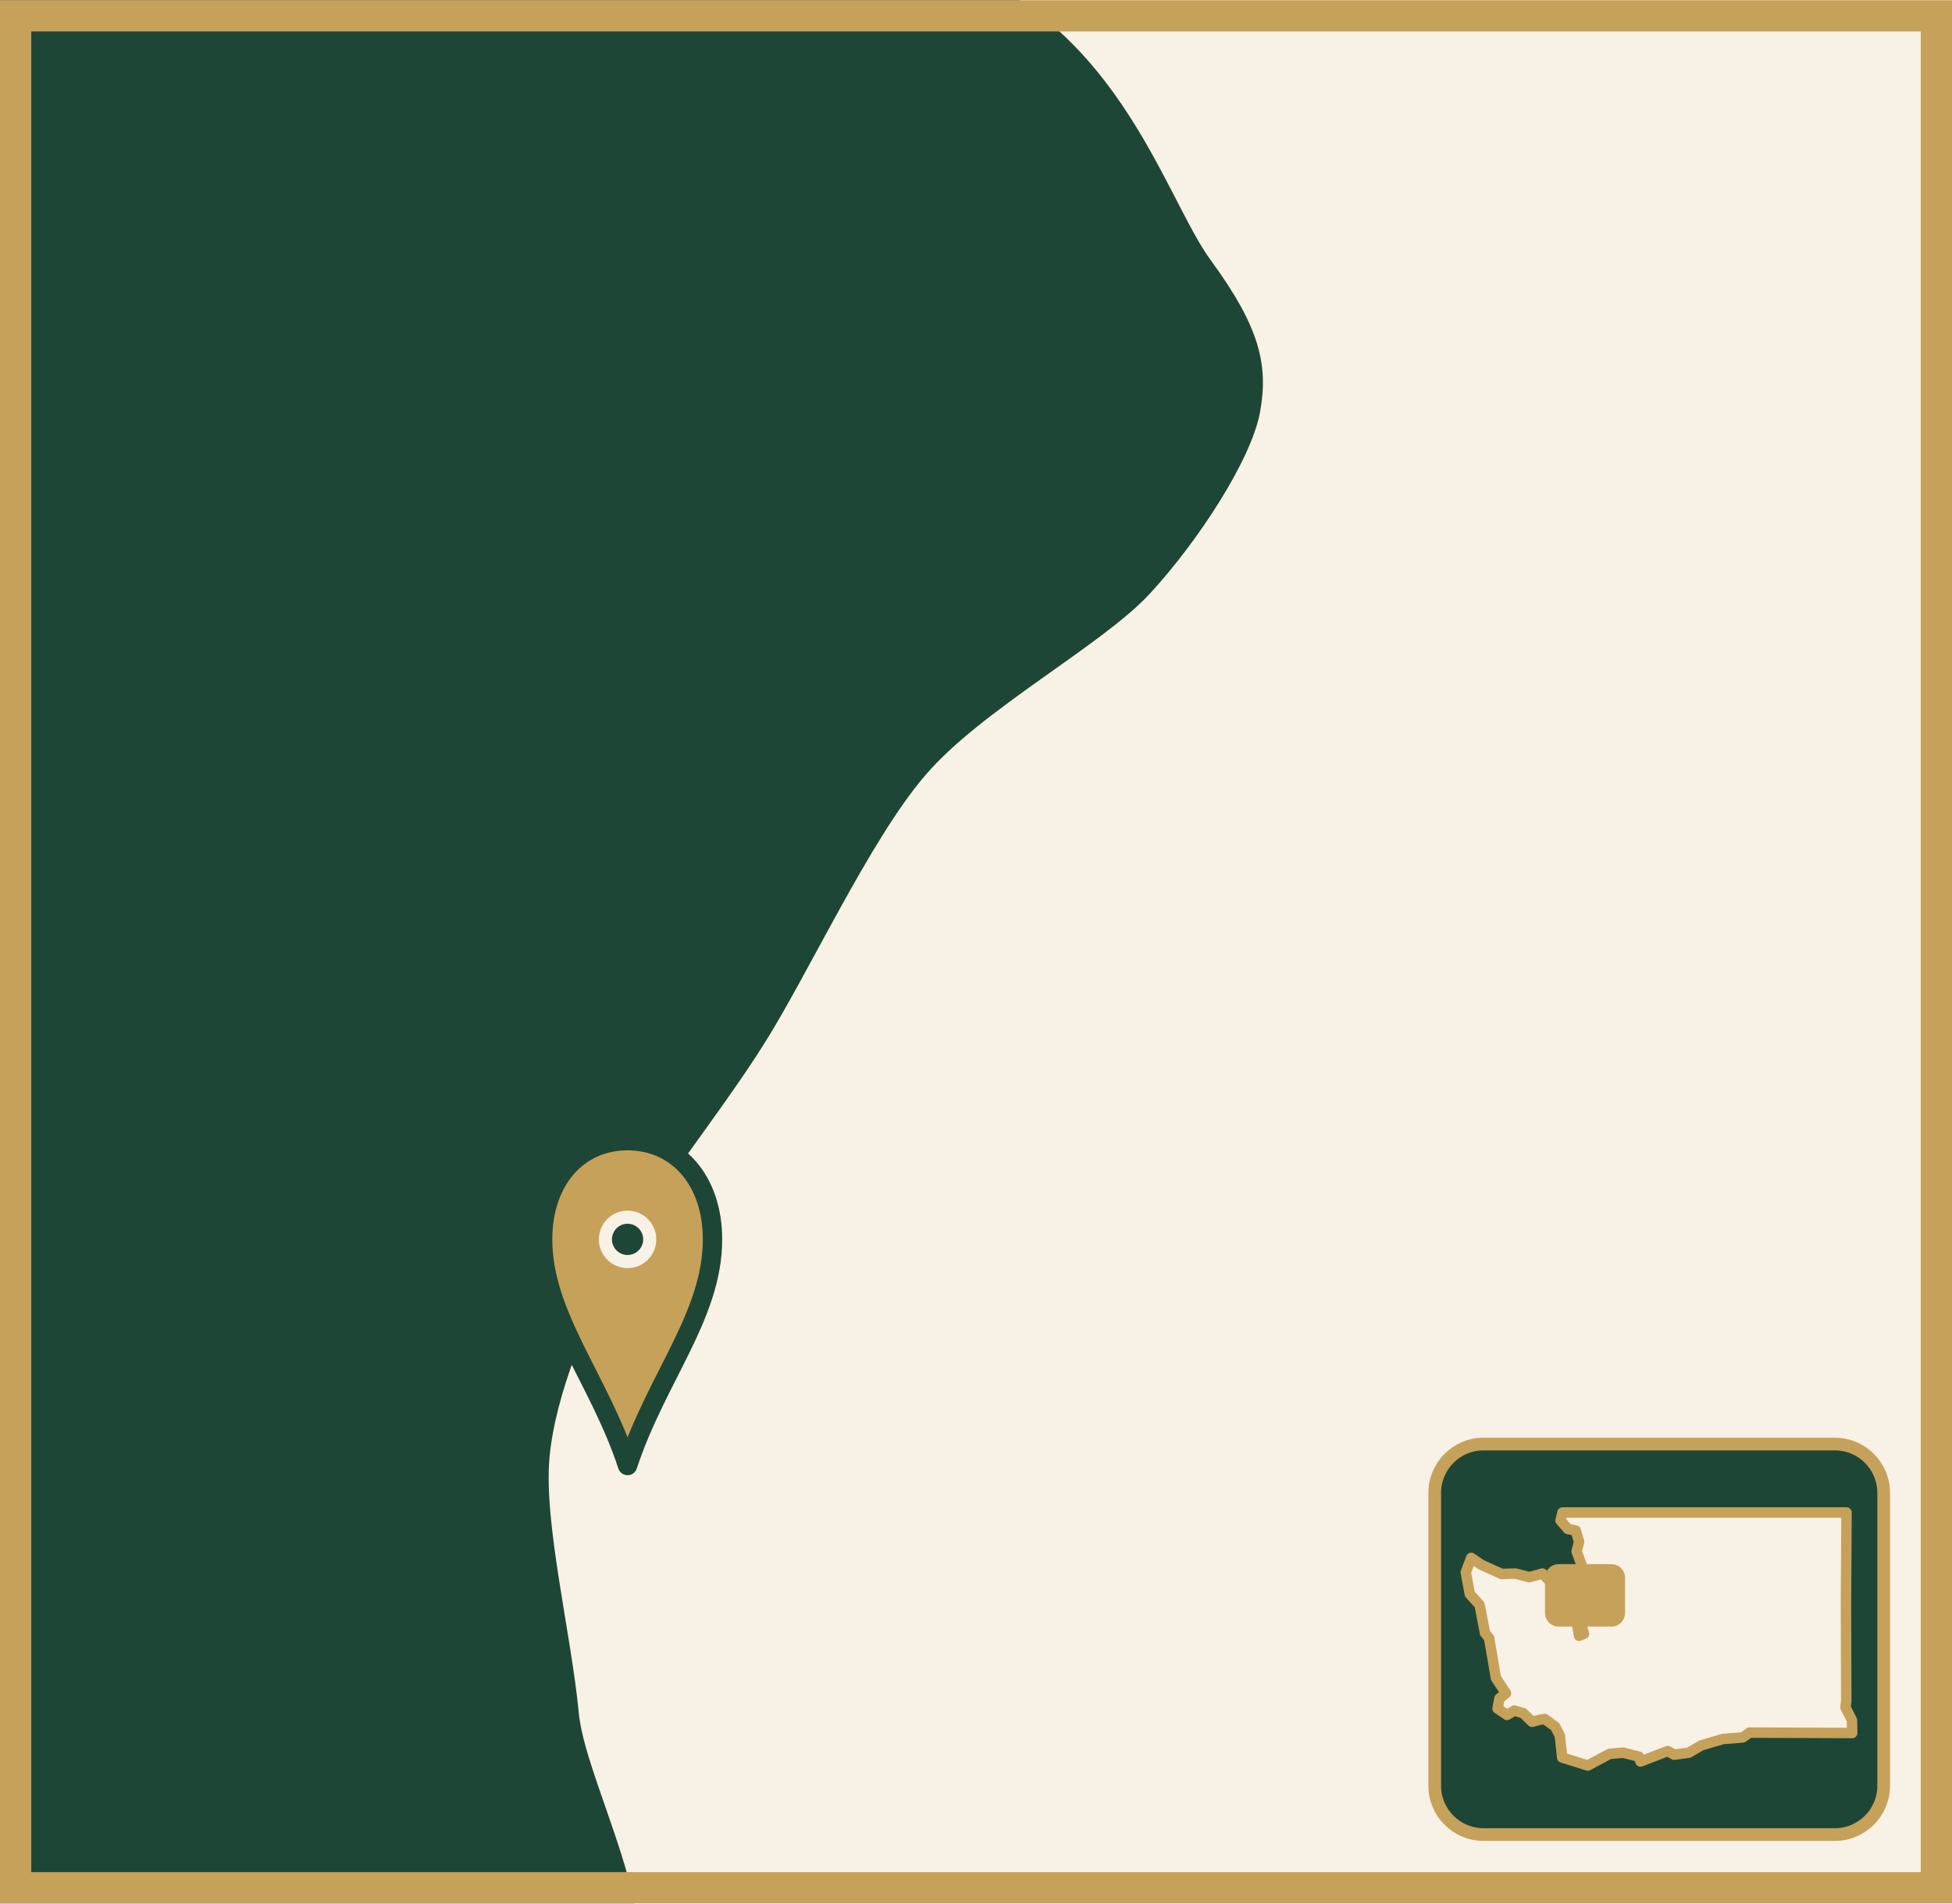
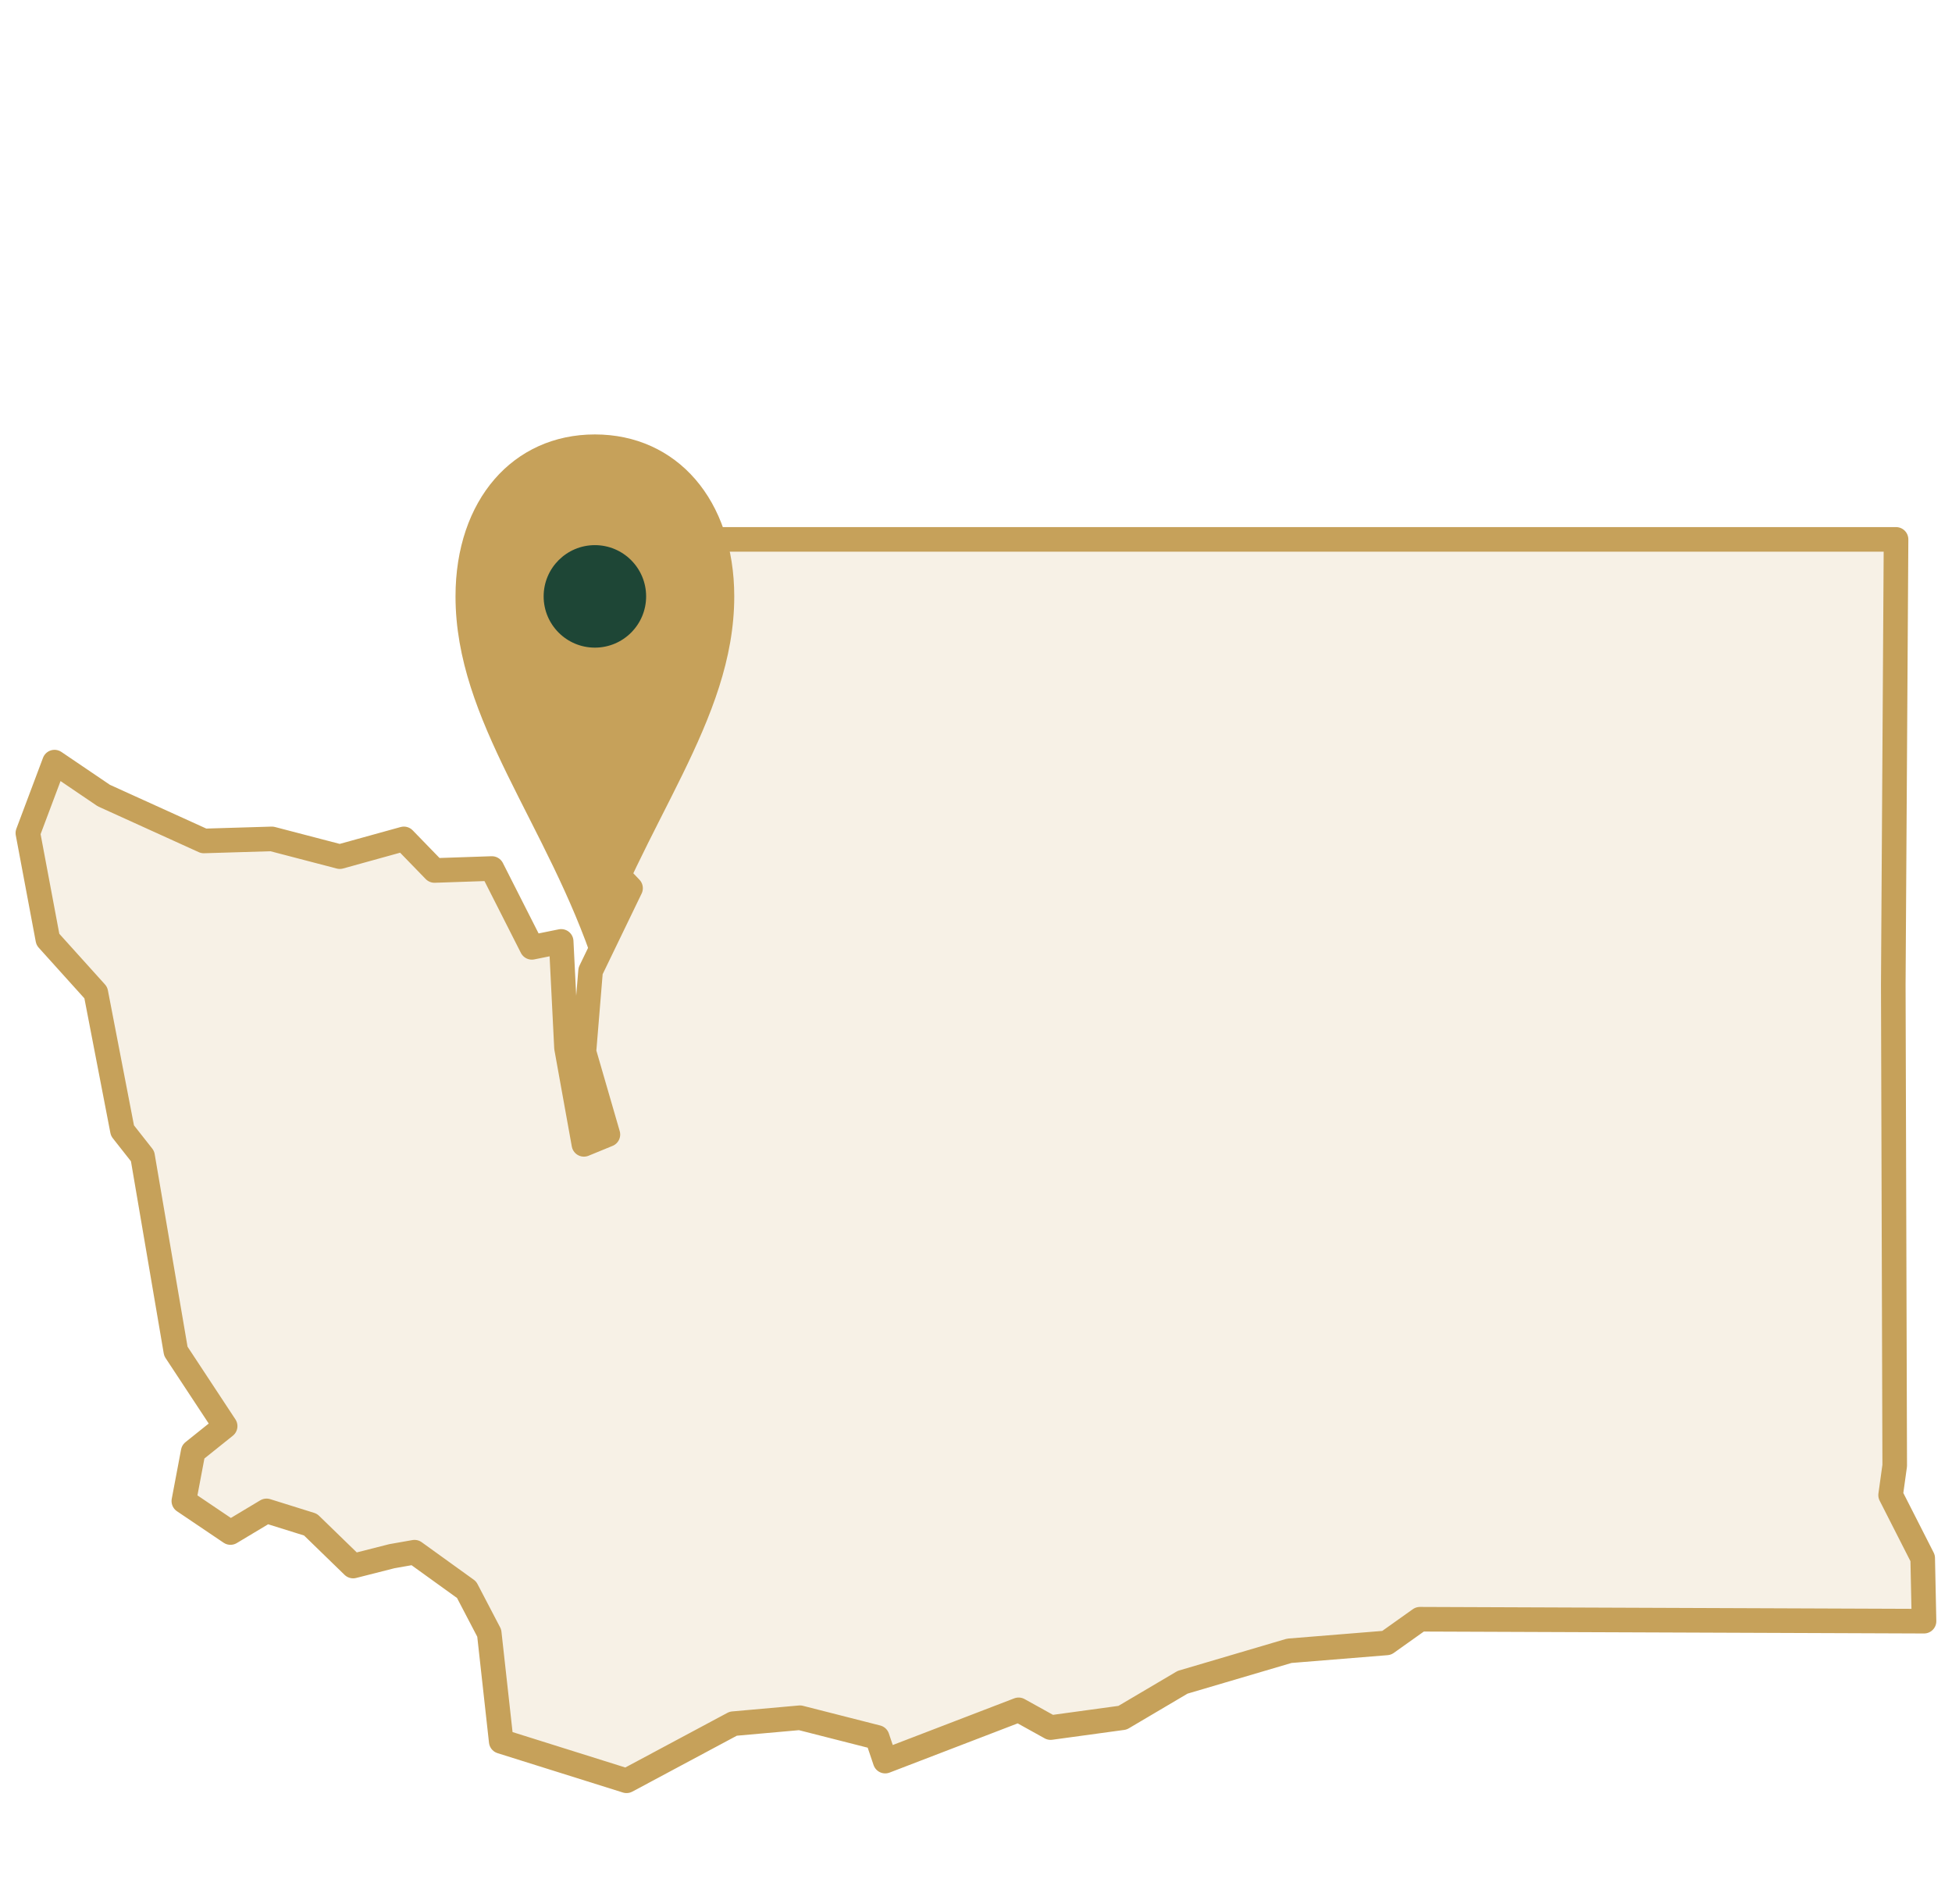
- <svg xmlns="http://www.w3.org/2000/svg" viewBox="0 0 200 194.95" width="1200" height="1170">
-   <defs>
-     <clipPath id="card">
-       <rect width="200" height="194.95" />
-     </clipPath>
-   </defs>
-   <g clip-path="url(#card)">
-     <rect width="200" height="194.95" fill="#f7f1e6" />
-     <path fill="#1e4636" d="M94.8,-4.2 C114.2,0.7 119.2,20.1 124.1,26.7 C129.0,33.4 130.0,37.3 129.1,42.2 C128.2,47.1 122.7,55.5 117.8,60.8 C112.9,66.1 100.5,72.7 94.8,79.4 C89.1,86.0 82.6,100.2 78.1,107.2 C73.6,114.3 66.6,122.9 63.4,128.9 C60.3,134.9 56.9,142.7 56.3,149.3 C55.7,156.0 58.5,167.2 59.3,175.4 C60.0,183.5 71.5,202.4 61.4,206.3 C51.2,210.3 -1.5,233.6 -12.0,202.9 C-22.5,172.3 -27.3,21.6 -12.0,-8.0 C3.3,-37.6 75.4,-9.2 94.8,-4.2 Z" />
-     <g transform="translate(147.0 147.9)">
-       <rect width="46.0" height="40.0" rx="5" fill="#1e4636" stroke="#c6a15a" stroke-width="1.3" />
-       <path fill="#f7f1e6" stroke="#c6a15a" stroke-width="5" stroke-linejoin="round" transform="translate(1.4 -5.1) scale(0.214)" d="M190.62,56.60 190.35,100.05 190.49,146.96 190.09,149.84 193.22,155.99 193.35,162.14 144.16,161.95 140.91,164.26 131.41,165.03 121.00,168.10 115.14,171.56 108.12,172.52 105.00,170.79 91.98,175.79 91.20,173.48 83.66,171.56 77.15,172.14 66.74,177.71 54.51,173.87 53.34,163.30 51.13,159.07 46.05,155.41 43.84,155.80 40.06,156.76 35.90,152.72 31.61,151.38 28.09,153.49 23.54,150.42 24.45,145.61 27.57,143.11 22.76,135.81 19.51,116.77 17.55,114.28 14.95,100.82 10.27,95.63 8.32,85.25 10.92,78.33 15.73,81.59 25.49,86.02 32.13,85.82 38.76,87.55 45.01,85.82 48.00,88.90 53.60,88.71 57.50,96.40 60.36,95.82 60.88,106.20 62.58,115.62 64.92,114.66 62.58,106.59 63.23,98.70 67.13,90.63 64.01,87.36 63.75,81.59 61.40,75.25 62.58,70.64 61.01,65.25 57.24,64.49 53.73,60.45 54.64,56.60Z" />
-       <rect x="11.3" y="12.3" width="8.2" height="6.4" rx="1.4" fill="#c6a15a" />
-     </g>
-     <g transform="translate(64.3 150.1) scale(0.64)">
-       <path fill="#c6a15a" stroke="#1e4636" stroke-width="3.1" stroke-linejoin="round" d="M0,0 C-4.6,-14 -13.6,-24 -13.6,-36.2 C-13.6,-45.6 -8,-52 0,-52 C8,-52 13.6,-45.6 13.6,-36.2 C13.6,-24 4.6,-14 0,0 Z" />
-       <circle cx="0" cy="-36.2" r="4.6" fill="#f7f1e6" />
-       <circle cx="0" cy="-36.2" r="2.5" fill="#1e4636" />
-     </g>
+ <svg xmlns="http://www.w3.org/2000/svg" viewBox="5.60 4.00 190.48 185.67" width="1200" height="1170">
+   <path fill="#f7f1e6" stroke="#c6a15a" stroke-width="2.4" stroke-linejoin="round" d="M190.62,56.60 190.35,100.05 190.49,146.96 190.09,149.84 193.22,155.99 193.35,162.14 144.16,161.95 140.91,164.26 131.41,165.03 121.00,168.10 115.14,171.56 108.12,172.52 105.00,170.79 91.98,175.79 91.20,173.48 83.66,171.56 77.15,172.14 66.74,177.71 54.51,173.87 53.34,163.30 51.13,159.07 46.05,155.41 43.84,155.80 40.06,156.76 35.90,152.72 31.61,151.38 28.09,153.49 23.54,150.42 24.45,145.61 27.57,143.11 22.76,135.81 19.51,116.77 17.55,114.28 14.95,100.82 10.27,95.63 8.32,85.25 10.92,78.33 15.73,81.59 25.49,86.02 32.13,85.82 38.76,87.55 45.01,85.82 48.00,88.90 53.60,88.71 57.50,96.40 60.36,95.82 60.88,106.20 62.58,115.62 64.92,114.66 62.58,106.59 63.23,98.70 67.13,90.63 64.01,87.36 63.75,81.59 61.40,75.25 62.58,70.64 61.01,65.25 57.24,64.49 53.73,60.45 54.64,56.60Z" />
+   <g transform="translate(63.65 98.36)">
+     <path fill="#c6a15a" d="M0,0 C-4.6,-14 -13.6,-24 -13.6,-36.2 C-13.6,-45.6 -8,-52 0,-52 C8,-52 13.6,-45.6 13.6,-36.2 C13.6,-24 4.6,-14 0,0 Z" />
+     <circle cx="0" cy="-36.2" r="5" fill="#1e4636" />
  </g>
-   <rect x="1.6" y="1.6" width="196.8" height="191.75" fill="none" stroke="#c6a15a" stroke-width="3.2" />
</svg>
